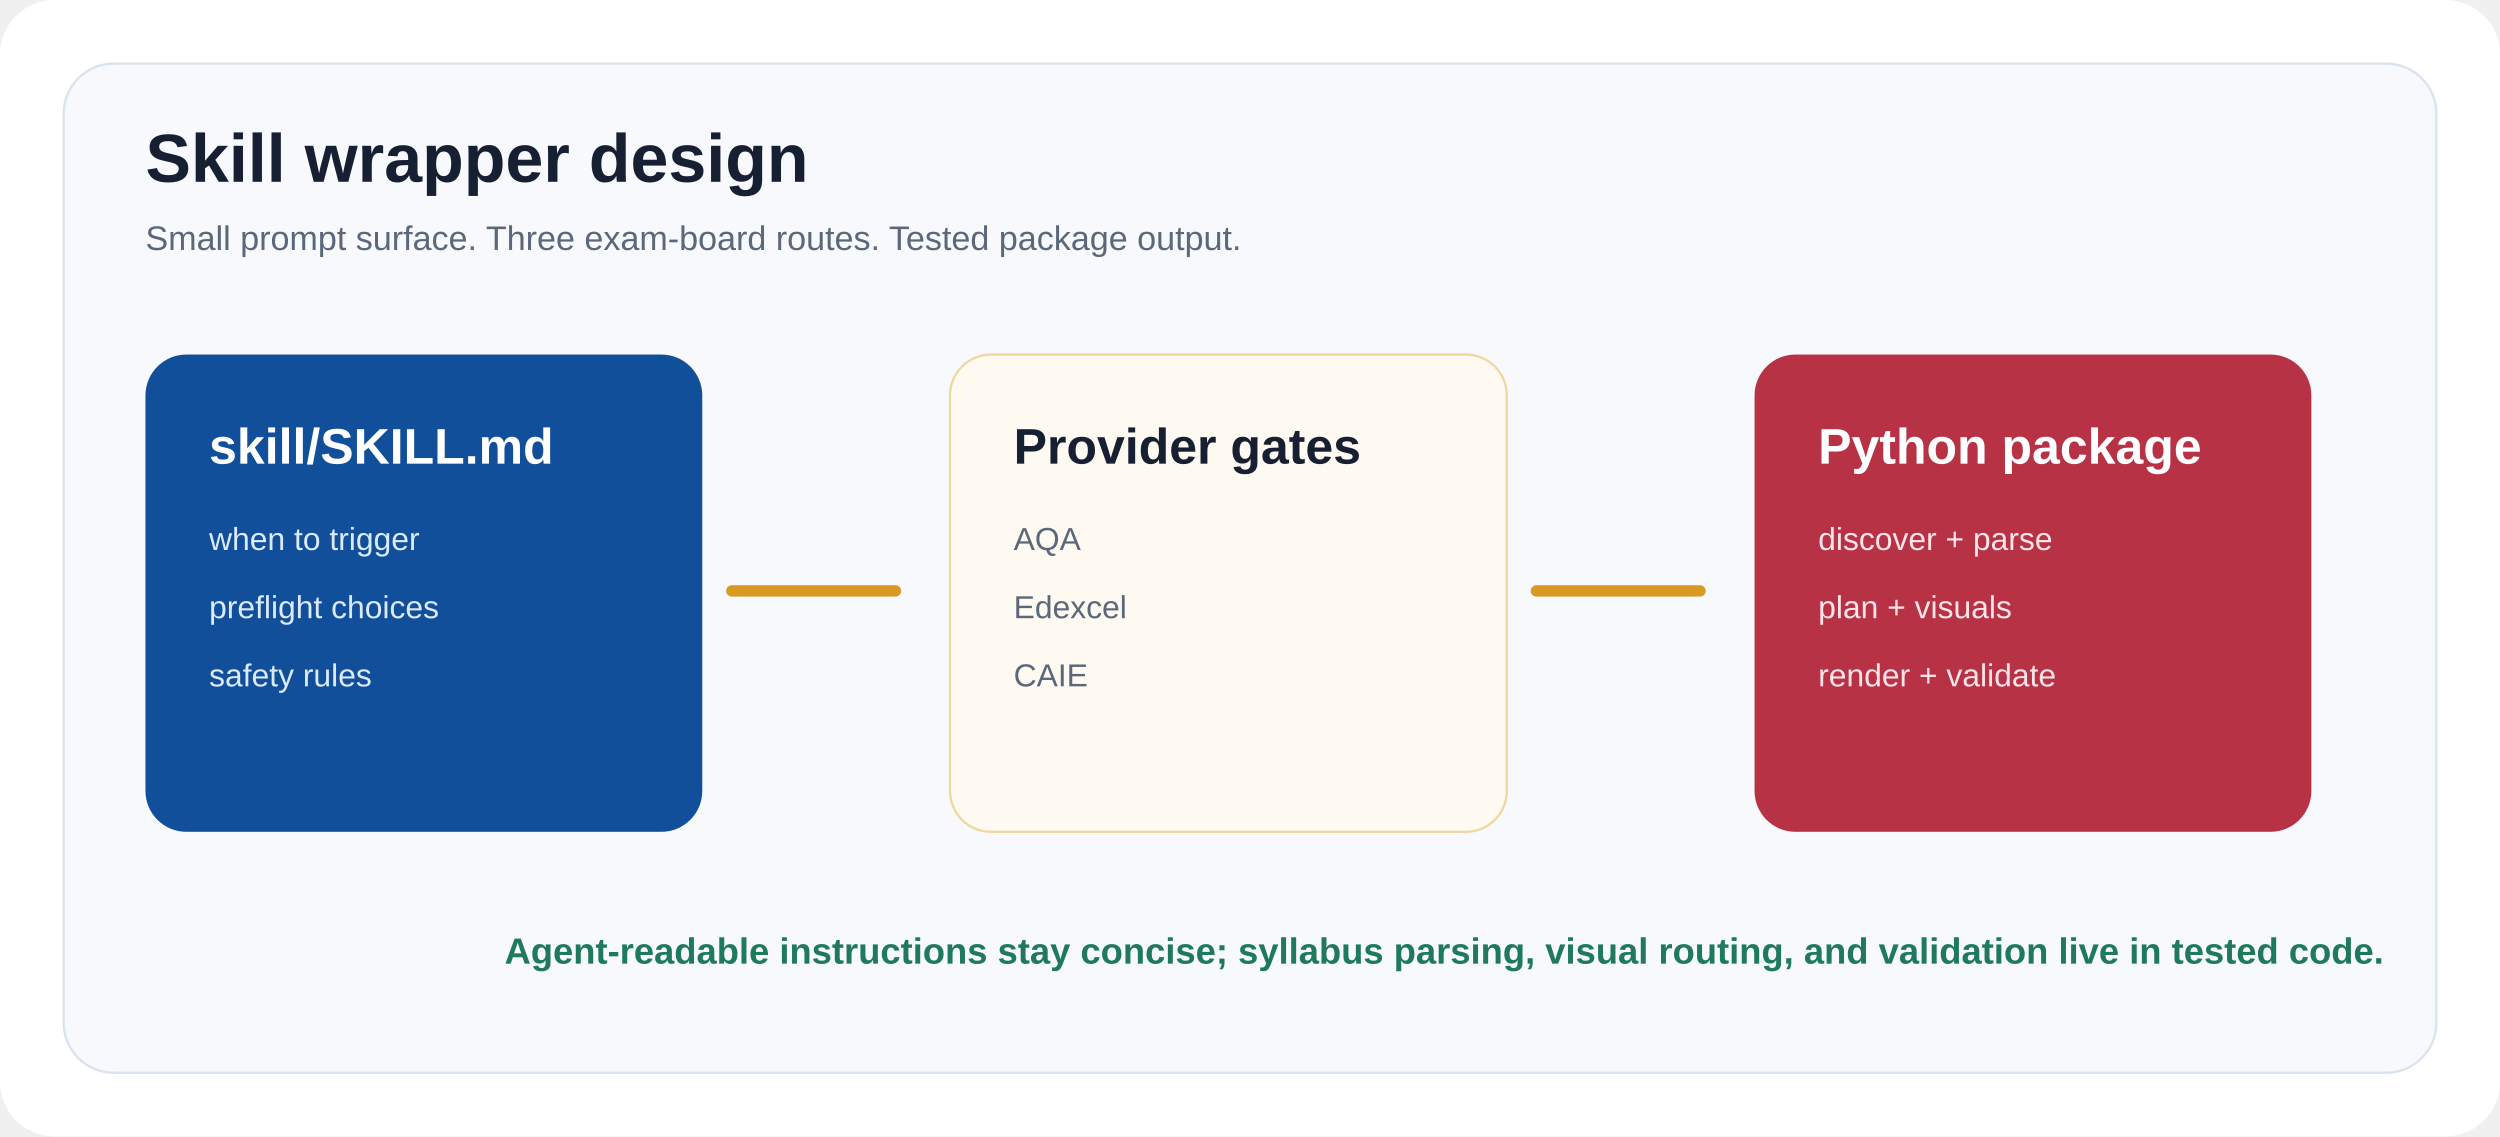
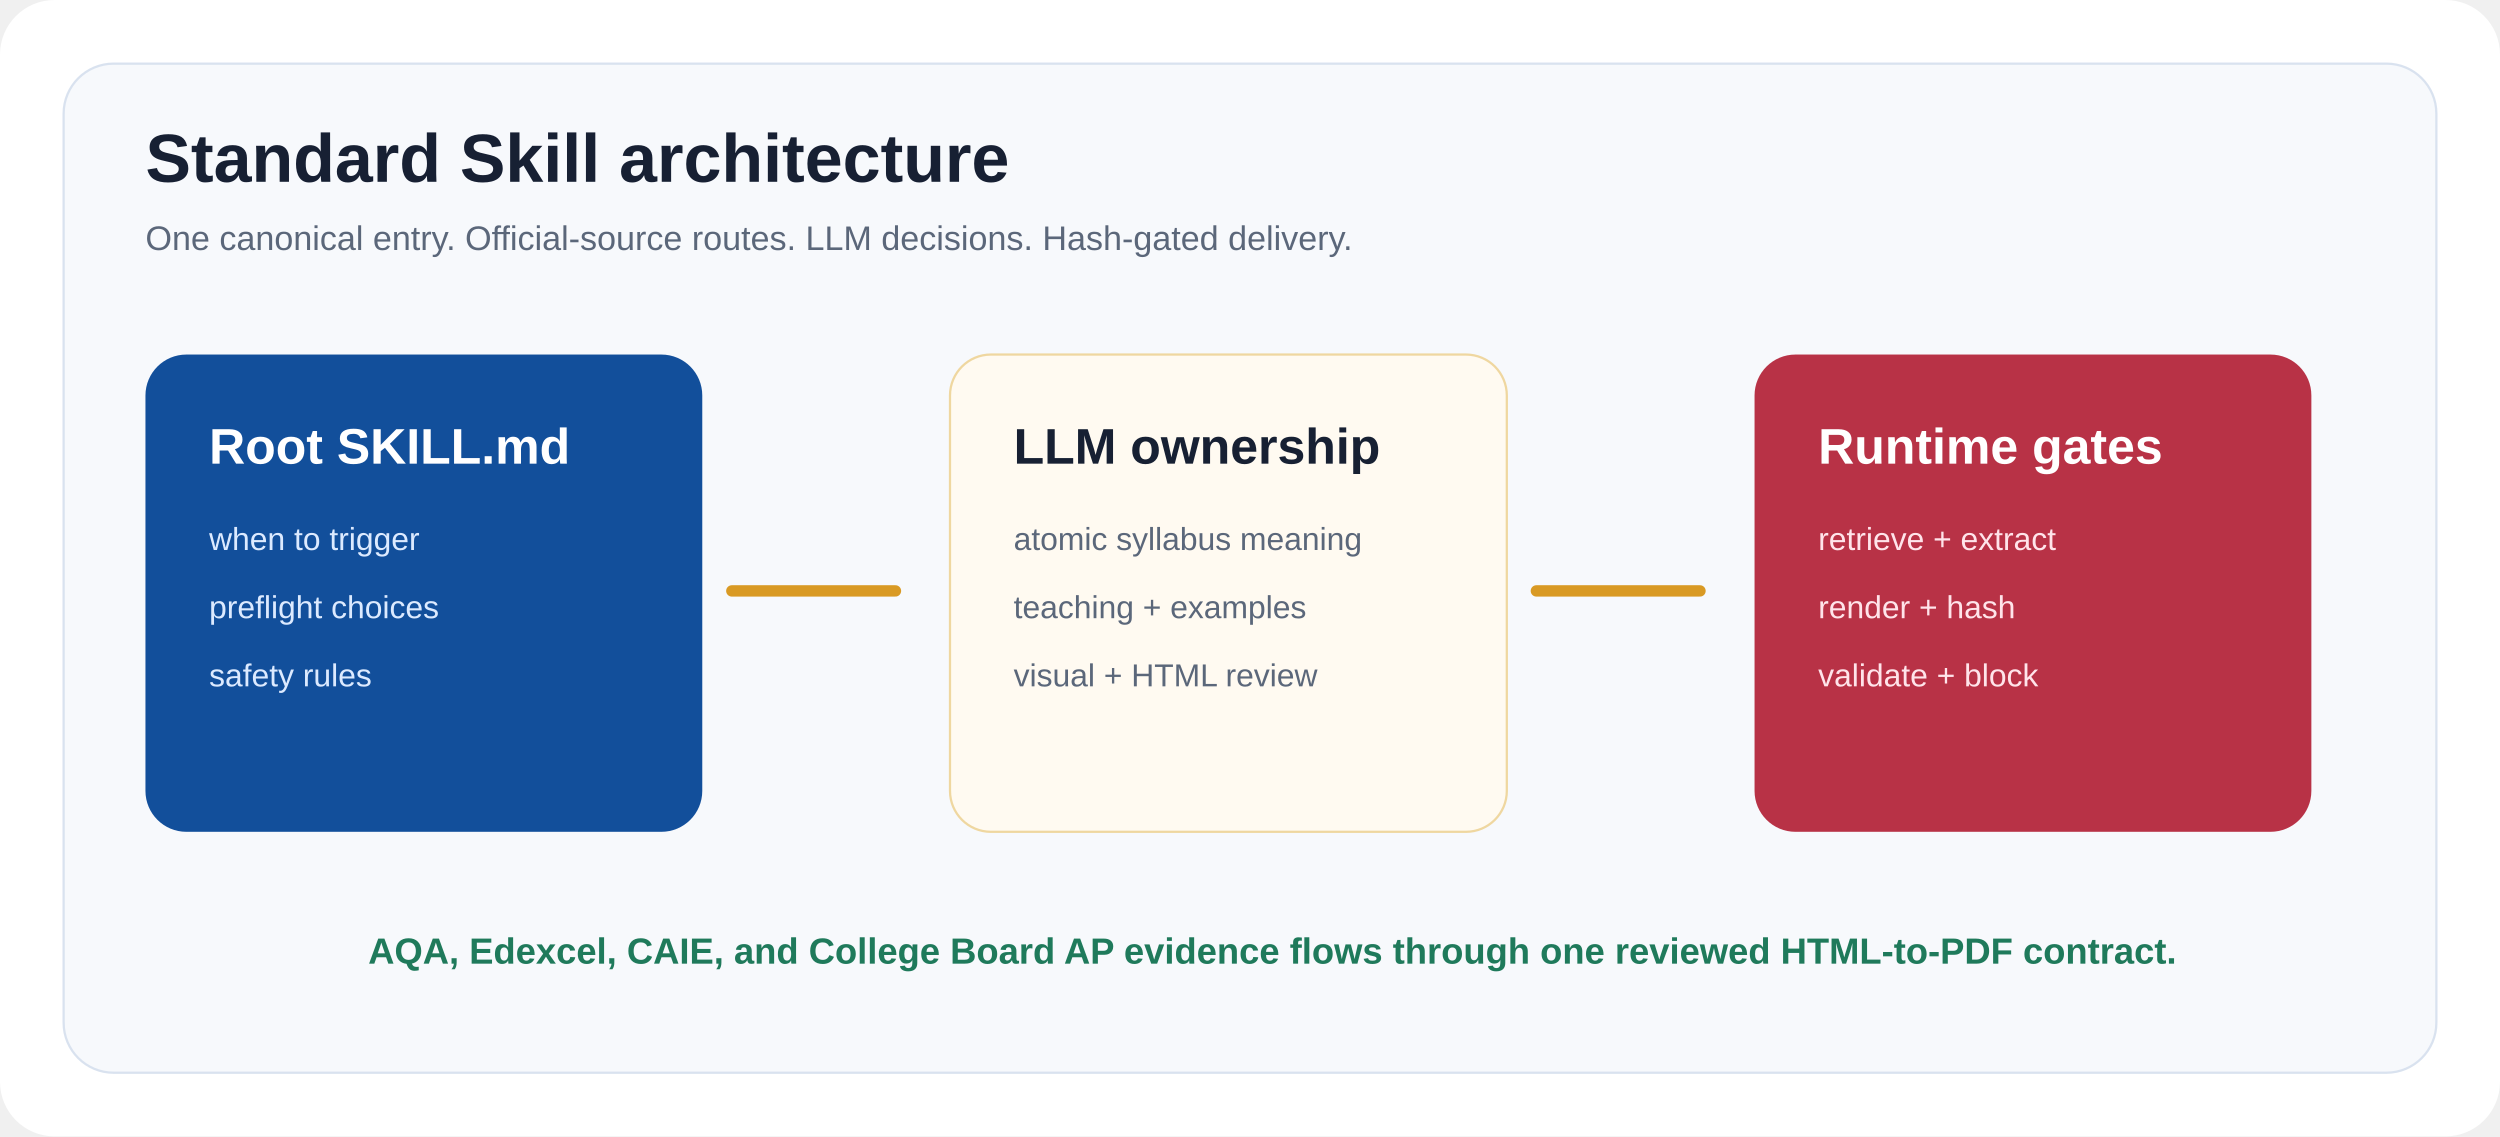
<svg xmlns="http://www.w3.org/2000/svg" width="1100" height="500" viewBox="0 0 1100 500" role="img" aria-labelledby="title desc">
  <rect width="1100" height="500" rx="24" fill="#ffffff" />
  <rect x="28" y="28" width="1044" height="444" rx="22" fill="#f7f9fc" stroke="#d9e2ef" />
-   <text x="64" y="80" font-family="Segoe UI, Arial, sans-serif" font-size="30" font-weight="800" fill="#172033">Skill wrapper design</text>
-   <text x="64" y="110" font-family="Segoe UI, Arial, sans-serif" font-size="15" fill="#5b677a">Small prompt surface. Three exam-board routes. Tested package output.</text>
+   <text x="64" y="80" font-family="Segoe UI, Arial, sans-serif" font-size="30" font-weight="800" fill="#172033">Standard Skill architecture</text>
+   <text x="64" y="110" font-family="Segoe UI, Arial, sans-serif" font-size="15" fill="#5b677a">One canonical entry. Official-source routes. LLM decisions. Hash-gated delivery.</text>
  <g font-family="Segoe UI, Arial, sans-serif">
    <rect x="64" y="156" width="245" height="210" rx="18" fill="#124f9b" />
-     <text x="92" y="204" font-size="22" font-weight="800" fill="#fff">skill/SKILL.md</text>
+     <text x="92" y="204" font-size="22" font-weight="800" fill="#fff">Root SKILL.md</text>
    <text x="92" y="242" font-size="14" fill="#dceaff">when to trigger</text>
    <text x="92" y="272" font-size="14" fill="#dceaff">preflight choices</text>
    <text x="92" y="302" font-size="14" fill="#dceaff">safety rules</text>
    <rect x="418" y="156" width="245" height="210" rx="18" fill="#fffaf1" stroke="#efd7a0" />
-     <text x="446" y="204" font-size="22" font-weight="800" fill="#172033">Provider gates</text>
-     <text x="446" y="242" font-size="14" fill="#5b677a">AQA</text>
-     <text x="446" y="272" font-size="14" fill="#5b677a">Edexcel</text>
-     <text x="446" y="302" font-size="14" fill="#5b677a">CAIE</text>
+     <text x="446" y="204" font-size="22" font-weight="800" fill="#172033">LLM ownership</text>
+     <text x="446" y="242" font-size="14" fill="#5b677a">atomic syllabus meaning</text>
+     <text x="446" y="272" font-size="14" fill="#5b677a">teaching + examples</text>
+     <text x="446" y="302" font-size="14" fill="#5b677a">visual + HTML review</text>
    <rect x="772" y="156" width="245" height="210" rx="18" fill="#b83246" />
-     <text x="800" y="204" font-size="22" font-weight="800" fill="#fff">Python package</text>
-     <text x="800" y="242" font-size="14" fill="#ffe4ea">discover + parse</text>
-     <text x="800" y="272" font-size="14" fill="#ffe4ea">plan + visuals</text>
-     <text x="800" y="302" font-size="14" fill="#ffe4ea">render + validate</text>
+     <text x="800" y="204" font-size="22" font-weight="800" fill="#fff">Runtime gates</text>
+     <text x="800" y="242" font-size="14" fill="#ffe4ea">retrieve + extract</text>
+     <text x="800" y="272" font-size="14" fill="#ffe4ea">render + hash</text>
+     <text x="800" y="302" font-size="14" fill="#ffe4ea">validate + block</text>
    <path d="M322 260 H394" stroke="#d99a24" stroke-width="5" stroke-linecap="round" />
    <path d="M676 260 H748" stroke="#d99a24" stroke-width="5" stroke-linecap="round" />
-     <text x="222" y="424" font-size="16" font-weight="700" fill="#1f7a5b">Agent-readable instructions stay concise; syllabus parsing, visual routing, and validation live in tested code.</text>
+     <text x="162" y="424" font-size="16" font-weight="700" fill="#1f7a5b">AQA, Edexcel, CAIE, and College Board AP evidence flows through one reviewed HTML-to-PDF contract.</text>
  </g>
</svg>
